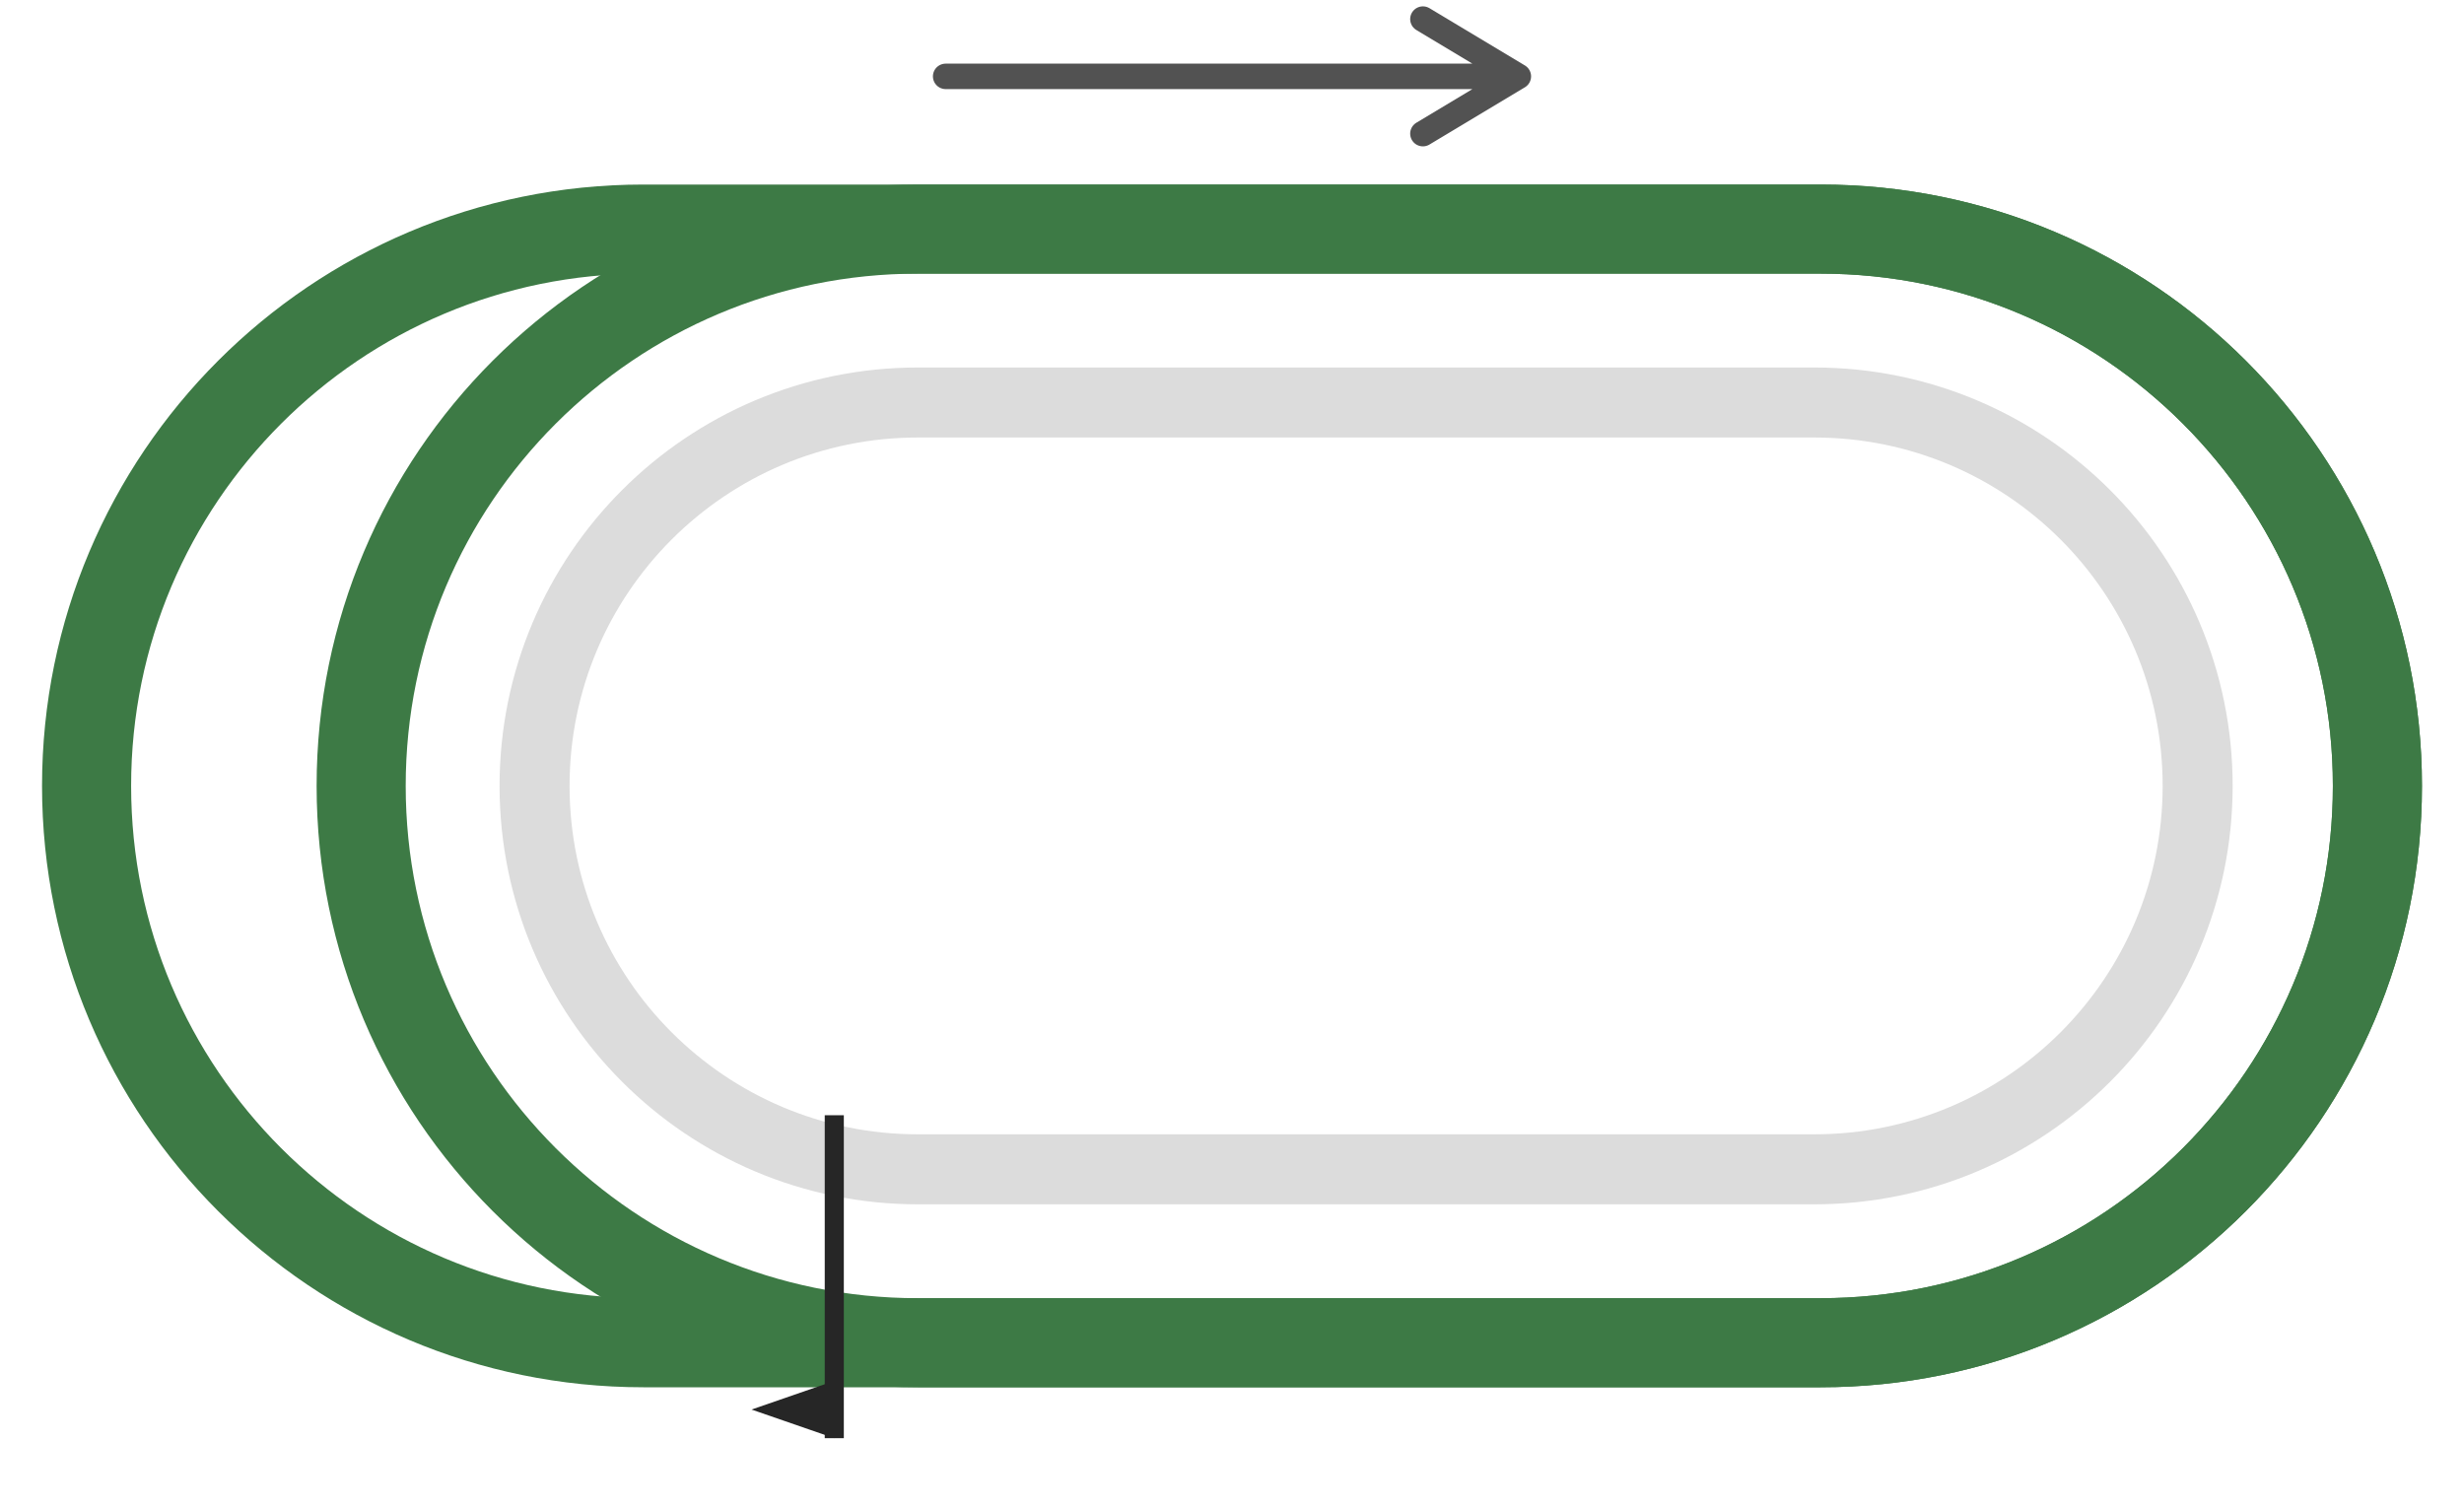
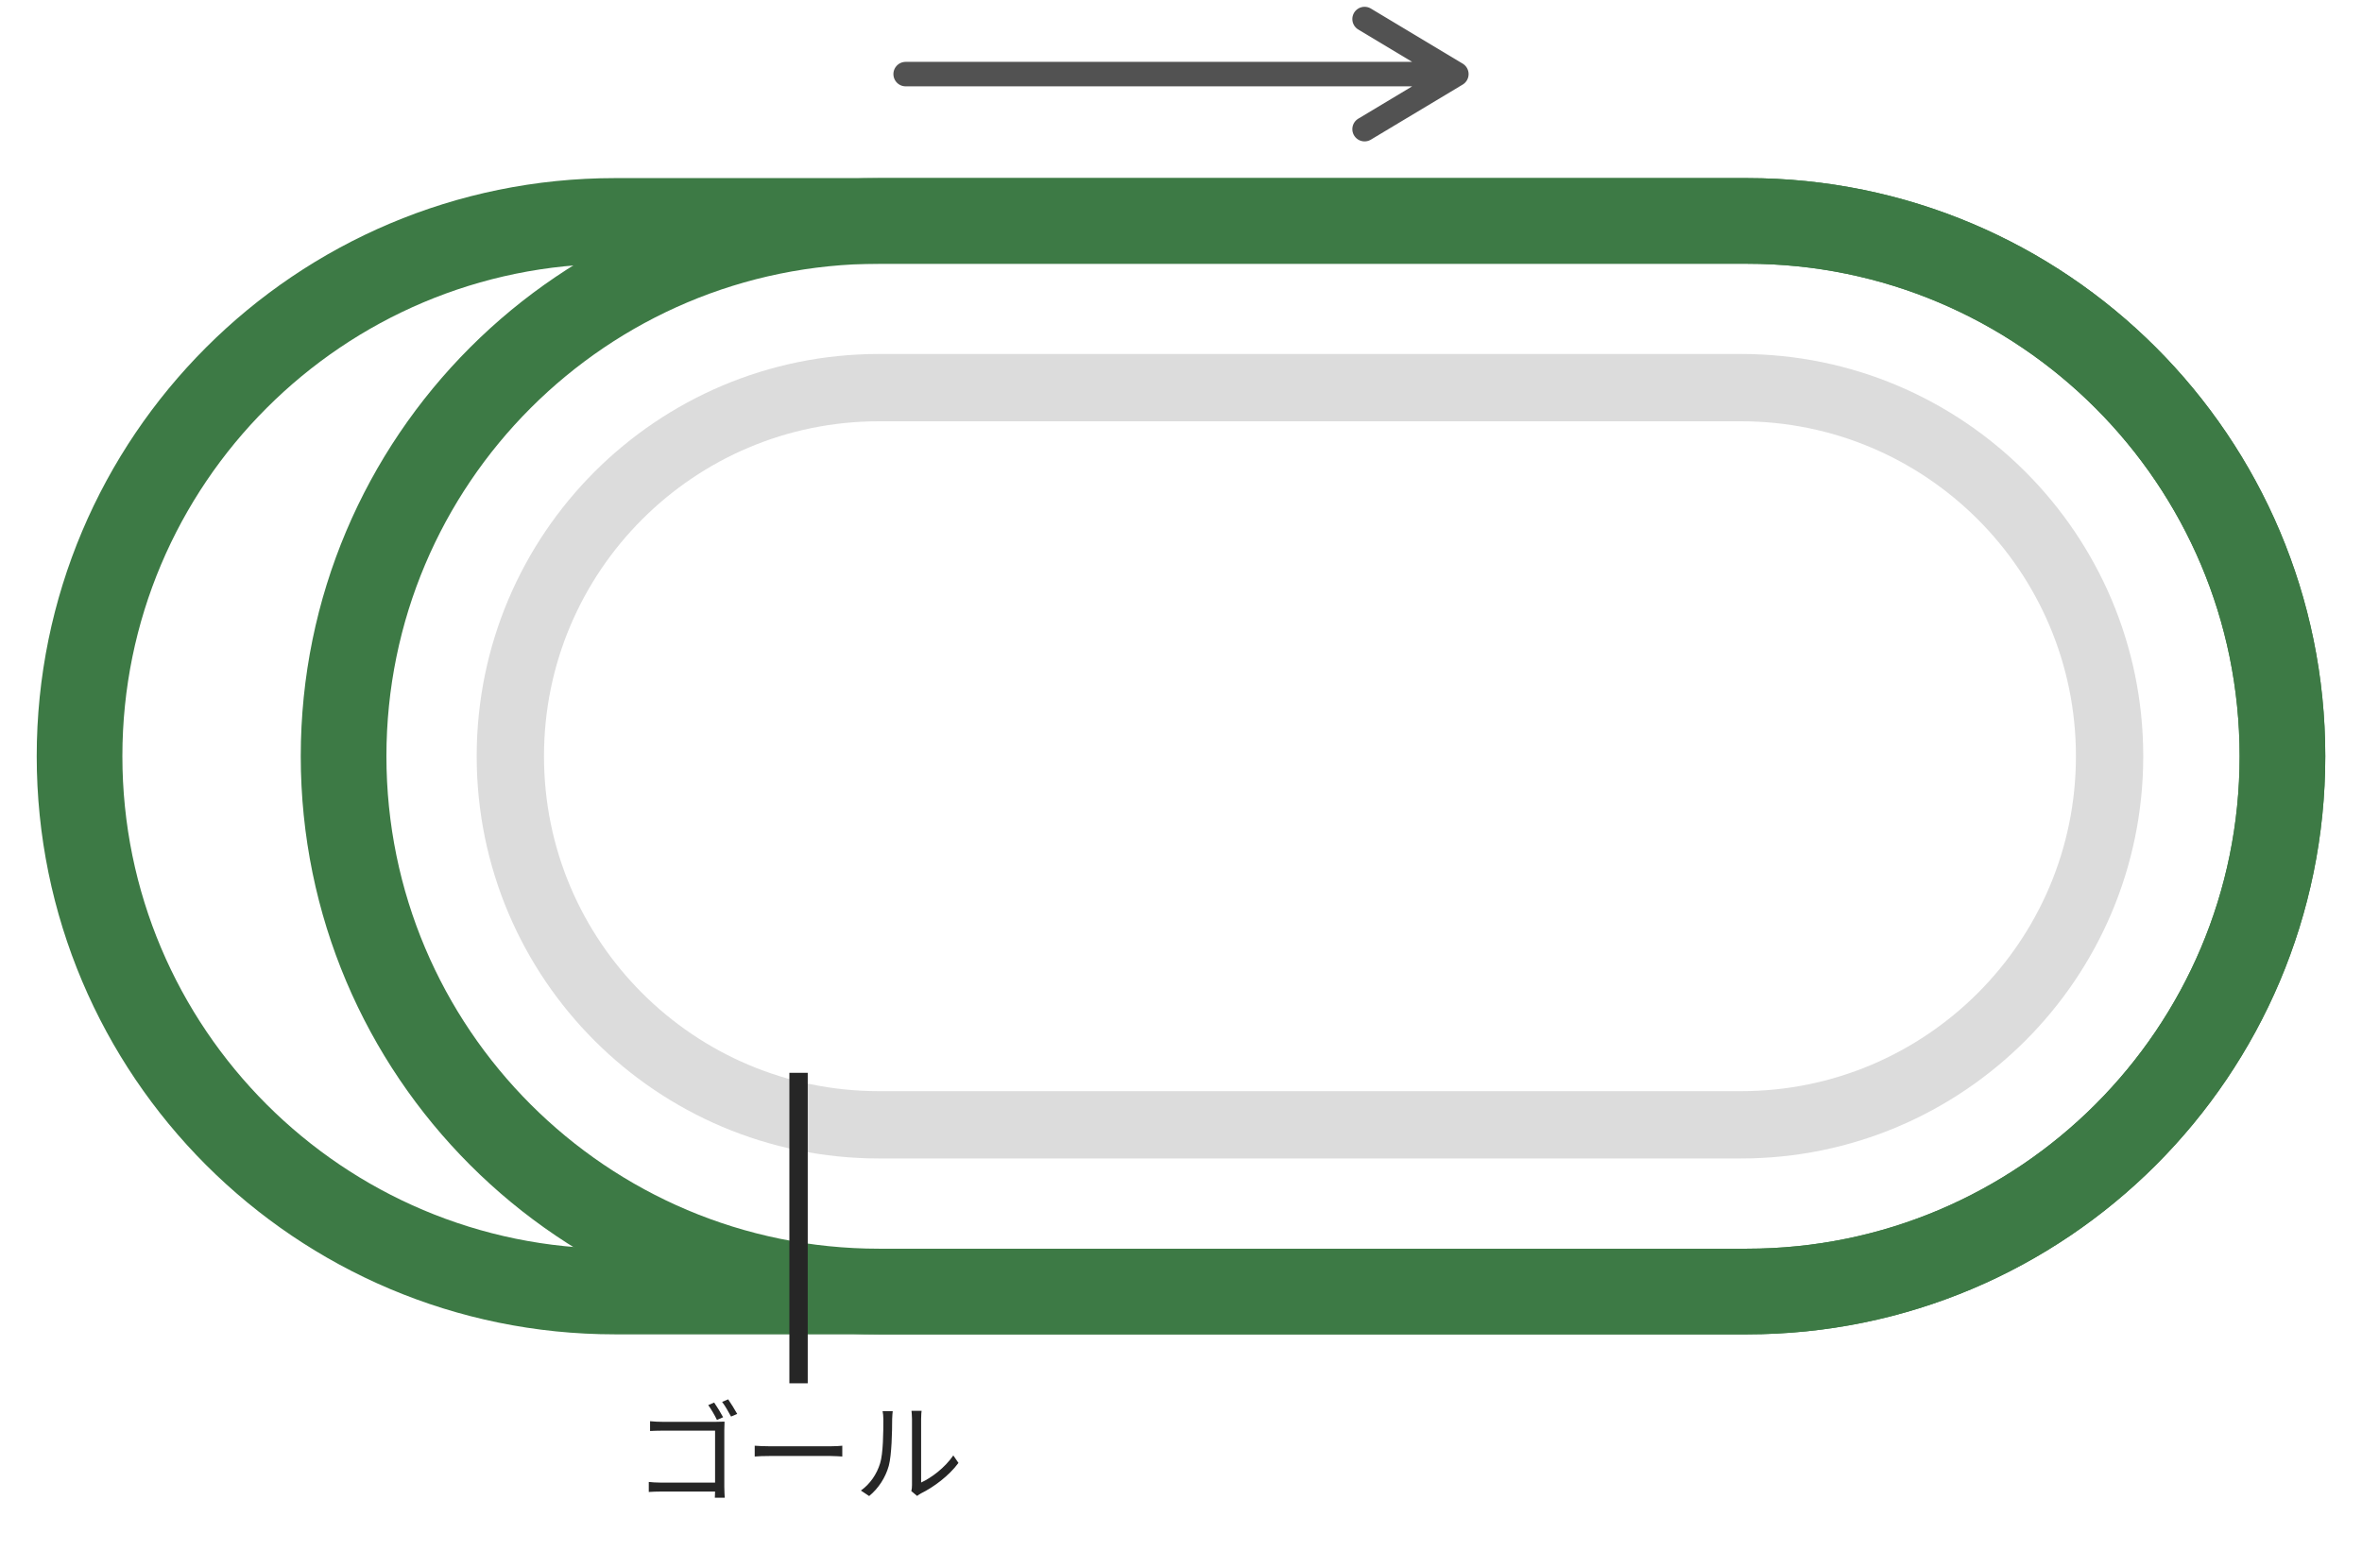
- <svg xmlns="http://www.w3.org/2000/svg" width="232" height="142" viewBox="-261 -247 772 474">
+ <svg xmlns="http://www.w3.org/2000/svg" width="232" height="154" viewBox="-261 -247 772 512">
  <g transform="scale(-1 1)">
    <path d="M-308 120.5L-26.3 120.5A120.5 120.5 0 0 0 -26.3 -120.5L-308 -120.5A120.5 120.5 0 0 0 -308 120.5Z" fill="none" stroke="#dcdcdc" stroke-width="22" />
    <path d="M-310 175L60 175A175 175 0 0 0 60 -175L-310 -175A175 175 0 0 0 -310 175Z" fill="none" stroke="#3d7a45" stroke-width="28" />
    <path d="M-310 175L-26.3 175A175 175 0 0 0 -26.3 -175L-310 -175A175 175 0 0 0 -310 175Z" fill="none" stroke="#3d7a45" stroke-width="28" />
    <path d="M-35 -223H-215M-185 -241L-215 -223L-185 -205" fill="none" stroke="#525252" stroke-width="8" stroke-linecap="round" stroke-linejoin="round" />
    <path d="M0 103.5V205" stroke="#262626" stroke-width="6" />
-     <path d="M0 205l26 -9l-26 -9Z" fill="#262626" />
  </g>
+   <text x="0" y="241" font-size="36" text-anchor="middle" fill="#262626" font-family="sans-serif">ゴール</text>
</svg>
